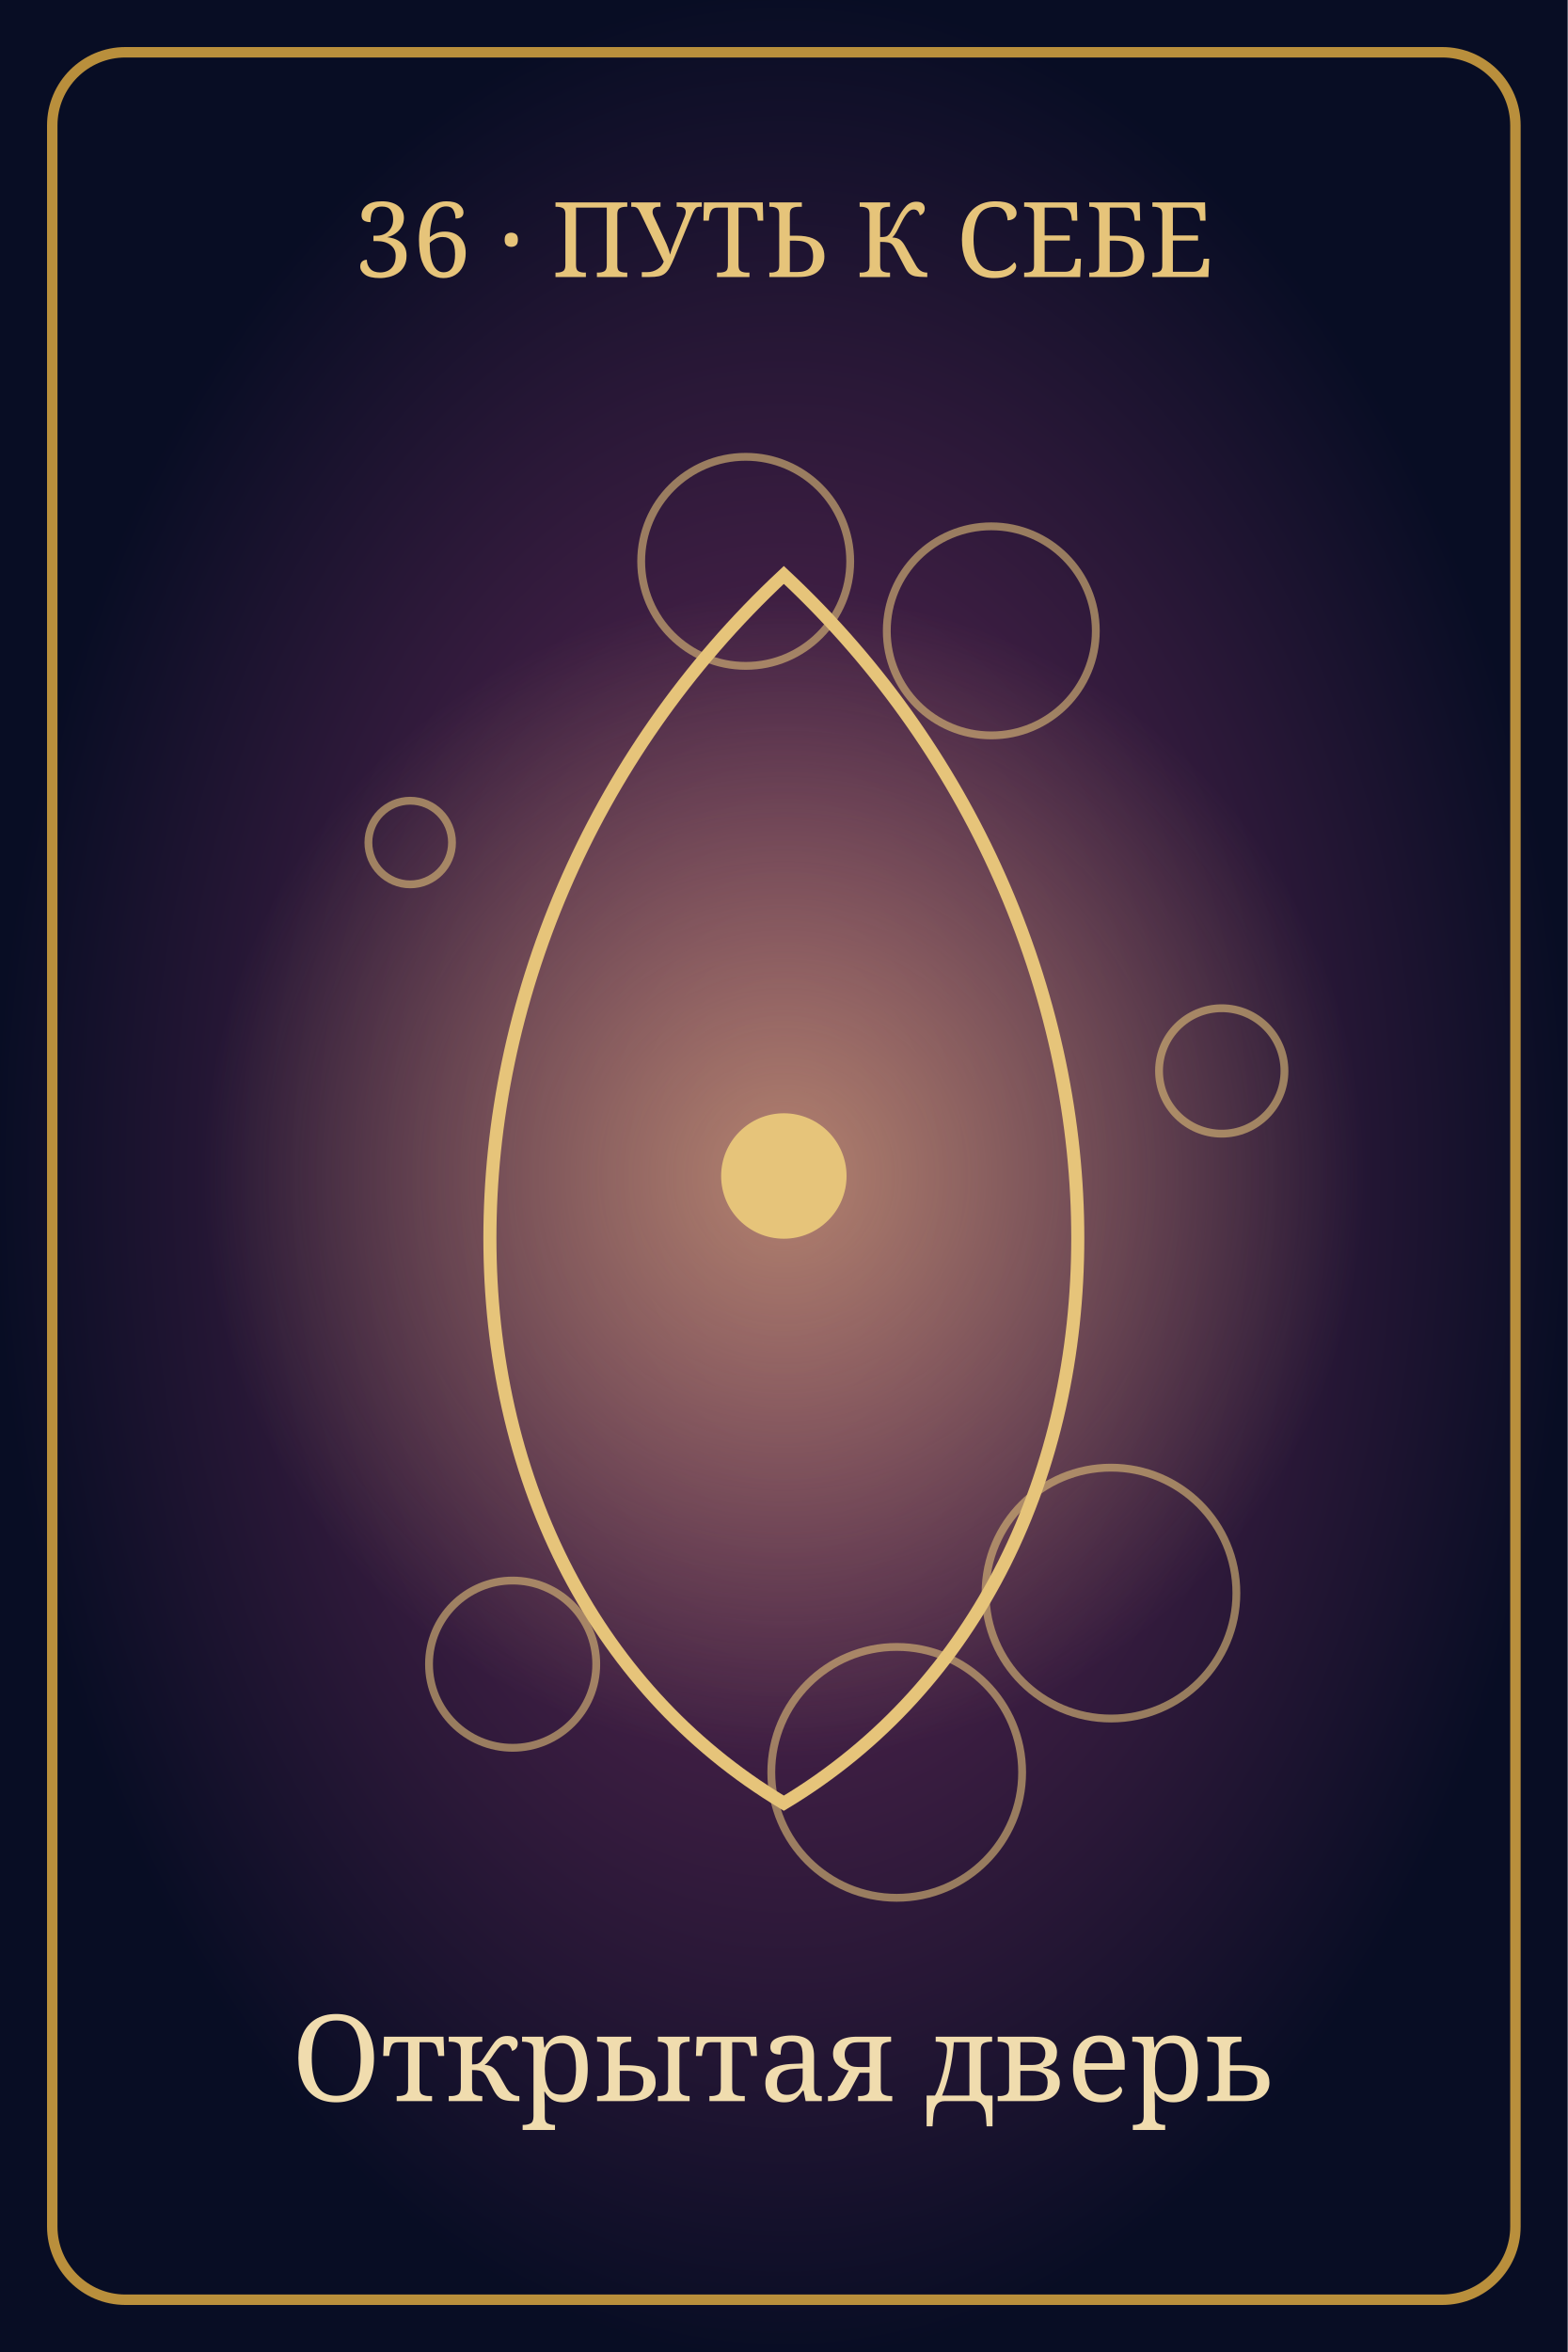
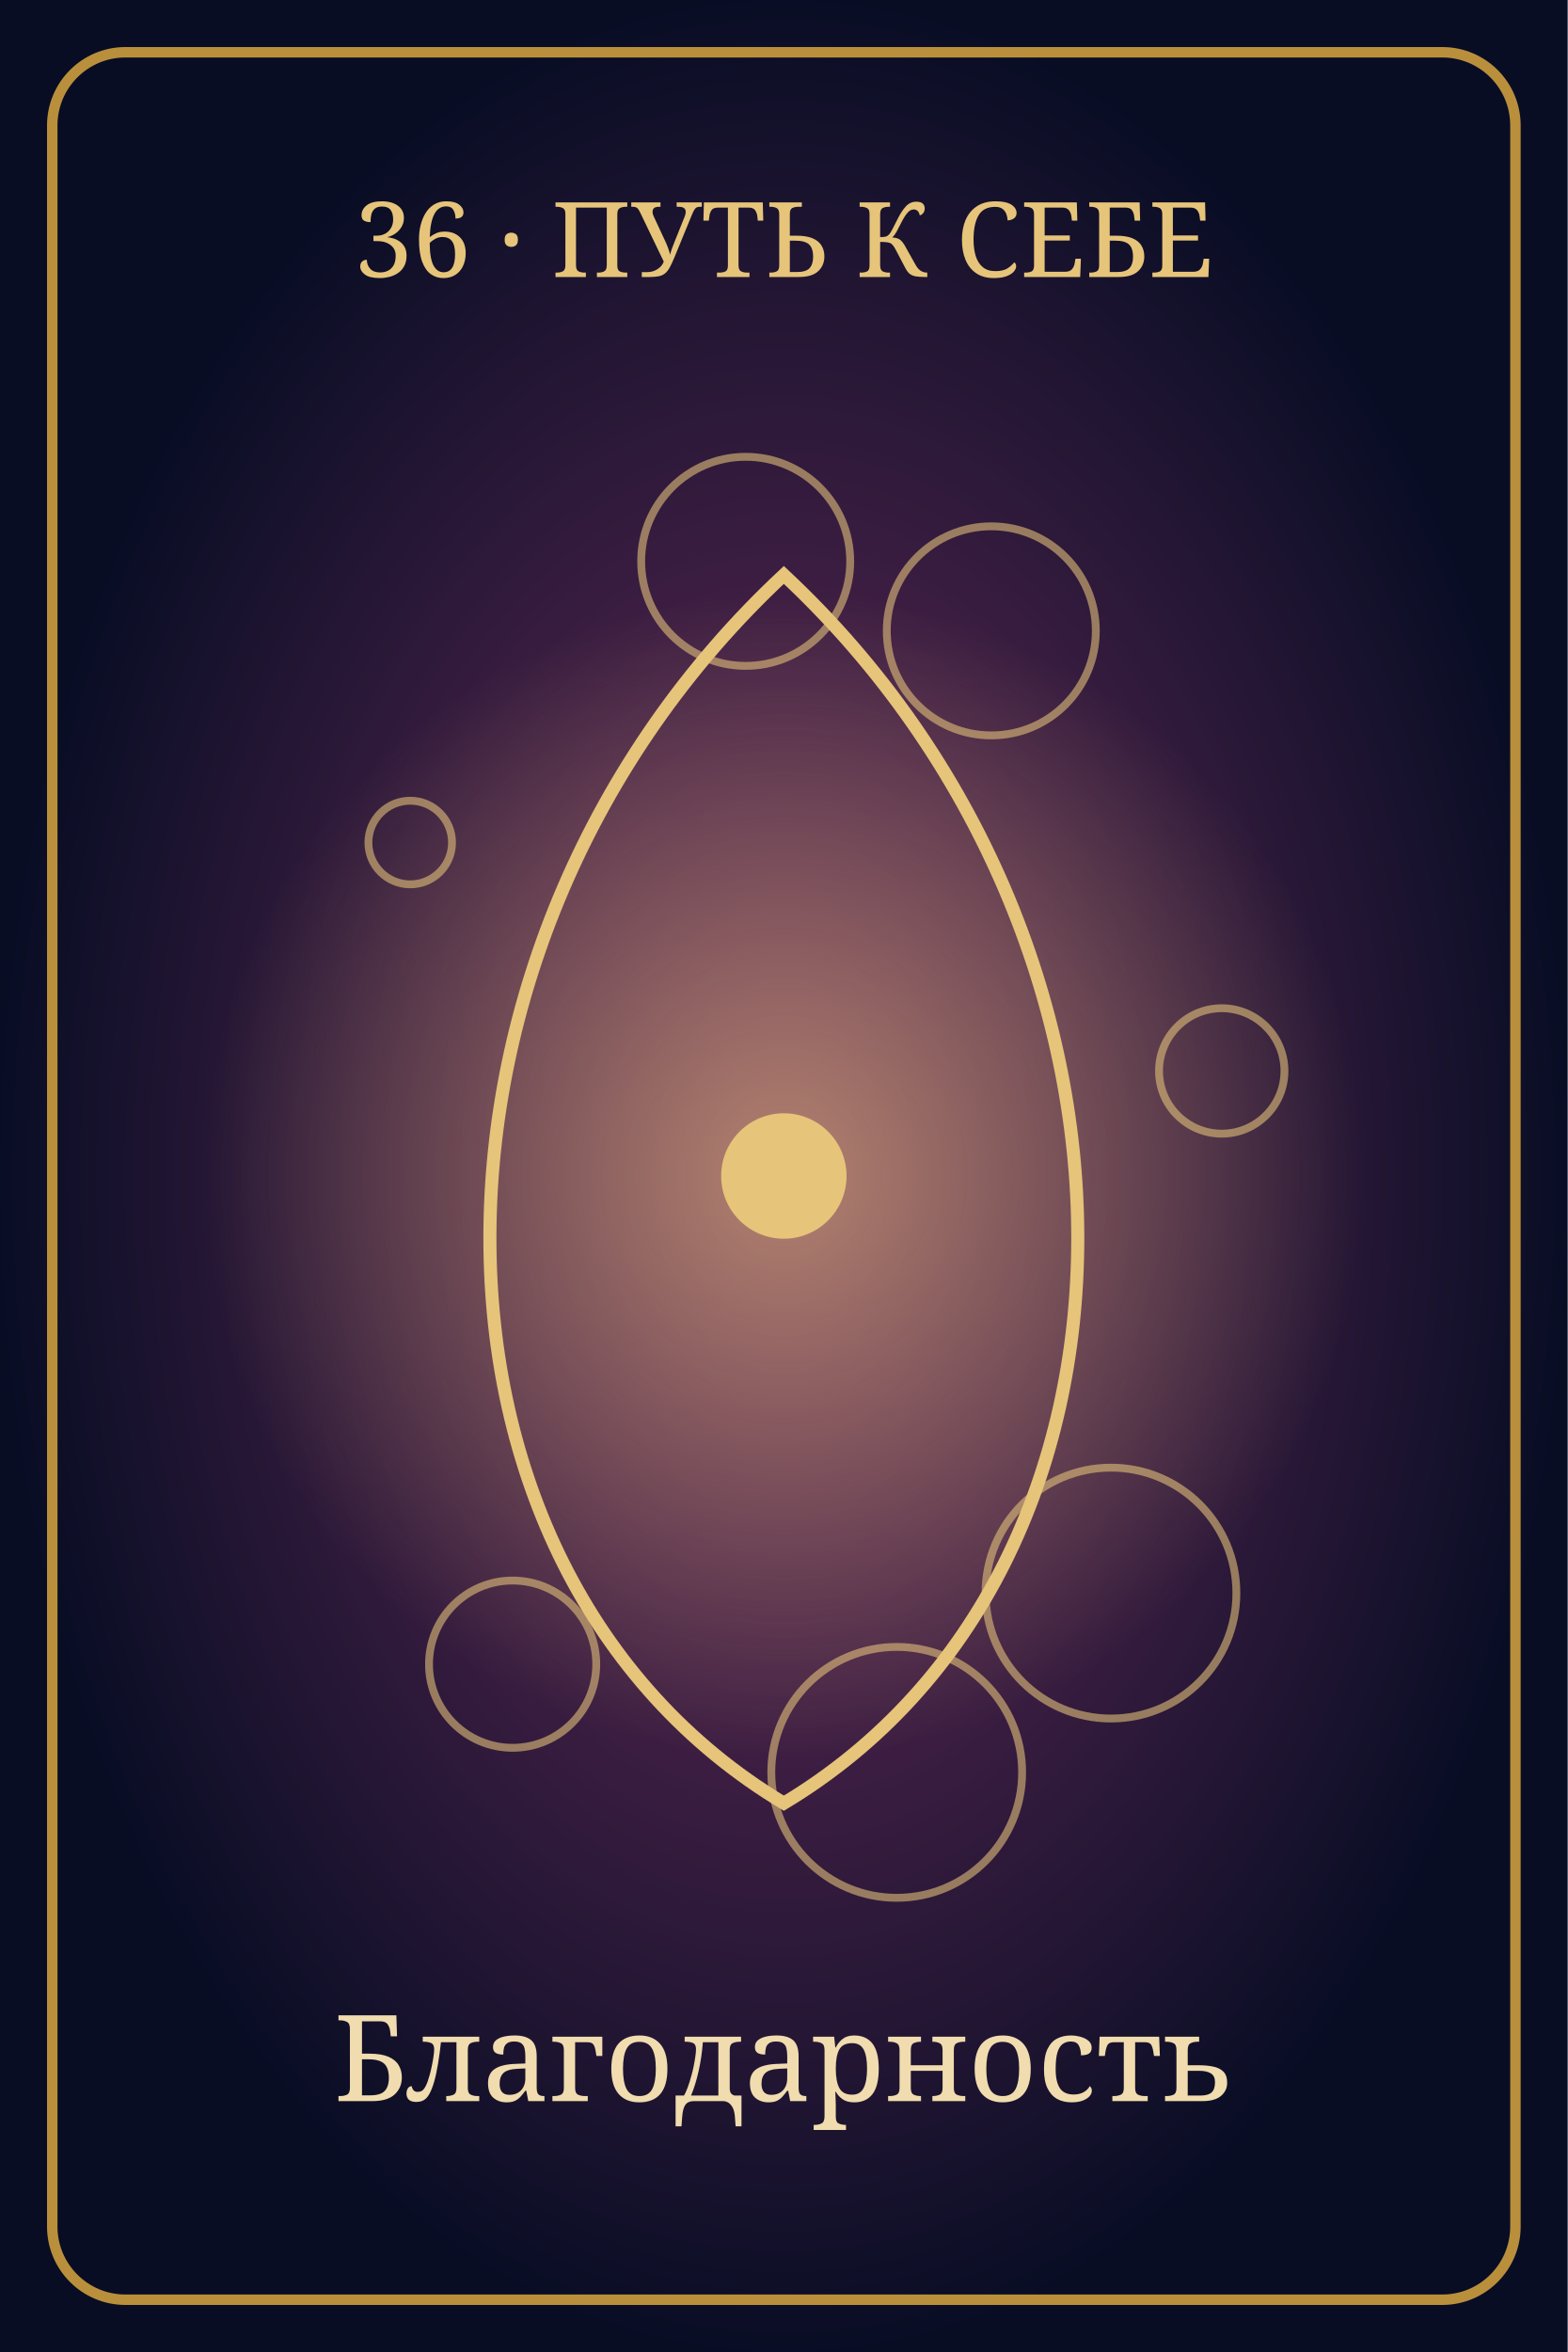
- <svg xmlns="http://www.w3.org/2000/svg" viewBox="0 0 300 450" role="img" aria-label="Иллюстрация карты Открытая дверь">
+ <svg xmlns="http://www.w3.org/2000/svg" viewBox="0 0 300 450" role="img" aria-label="Иллюстрация карты Благодарность">
  <defs>
    <radialGradient id="bg">
      <stop stop-color="hsl(316,42%,31%)" />
      <stop offset="1" stop-color="#080d24" />
    </radialGradient>
    <radialGradient id="glow">
      <stop stop-color="#e6c47a" stop-opacity=".56" />
      <stop offset="1" stop-color="#e6c47a" stop-opacity="0" />
    </radialGradient>
  </defs>
  <rect width="300" height="450" fill="url(#bg)" />
  <rect x="10" y="10" width="280" height="430" rx="14" fill="none" stroke="#b98f3c" stroke-width="2" />
  <circle cx="150" cy="225" r="112" fill="url(#glow)" />
  <g fill="none" stroke="#e6c47a" stroke-width="2.5">
    <path d="M150 110 C75 180 75 300 150 345 C225 300 225 180 150 110Z" />
  </g>
  <circle cx="212.6" cy="304.8" r="24" fill="none" stroke="#e6c47a" stroke-opacity=".58" stroke-width="1.5" />
  <circle cx="142.7" cy="107.4" r="20" fill="none" stroke="#e6c47a" stroke-opacity=".58" stroke-width="1.5" />
  <circle cx="98.1" cy="318.4" r="16" fill="none" stroke="#e6c47a" stroke-opacity=".58" stroke-width="1.5" />
  <circle cx="233.8" cy="204.9" r="12" fill="none" stroke="#e6c47a" stroke-opacity=".58" stroke-width="1.5" />
  <circle cx="78.5" cy="161.2" r="8" fill="none" stroke="#e6c47a" stroke-opacity=".58" stroke-width="1.5" />
  <circle cx="171.6" cy="339.1" r="24" fill="none" stroke="#e6c47a" stroke-opacity=".58" stroke-width="1.5" />
  <circle cx="189.7" cy="120.7" r="20" fill="none" stroke="#e6c47a" stroke-opacity=".58" stroke-width="1.5" />
  <circle cx="150" cy="225" r="12" fill="#e6c47a" />
  <text x="150" y="53" text-anchor="middle" fill="#e6c47a" font-family="Georgia,serif" font-size="20">36 · ПУТЬ К СЕБЕ</text>
-   <text x="150" y="402" text-anchor="middle" fill="#f0dcae" font-family="Georgia,serif" font-size="23" textLength="240" lengthAdjust="spacingAndGlyphs">Открытая дверь</text>
+   <text x="150" y="402" text-anchor="middle" fill="#f0dcae" font-family="Georgia,serif" font-size="23" textLength="240" lengthAdjust="spacingAndGlyphs">Благодарность</text>
</svg>
